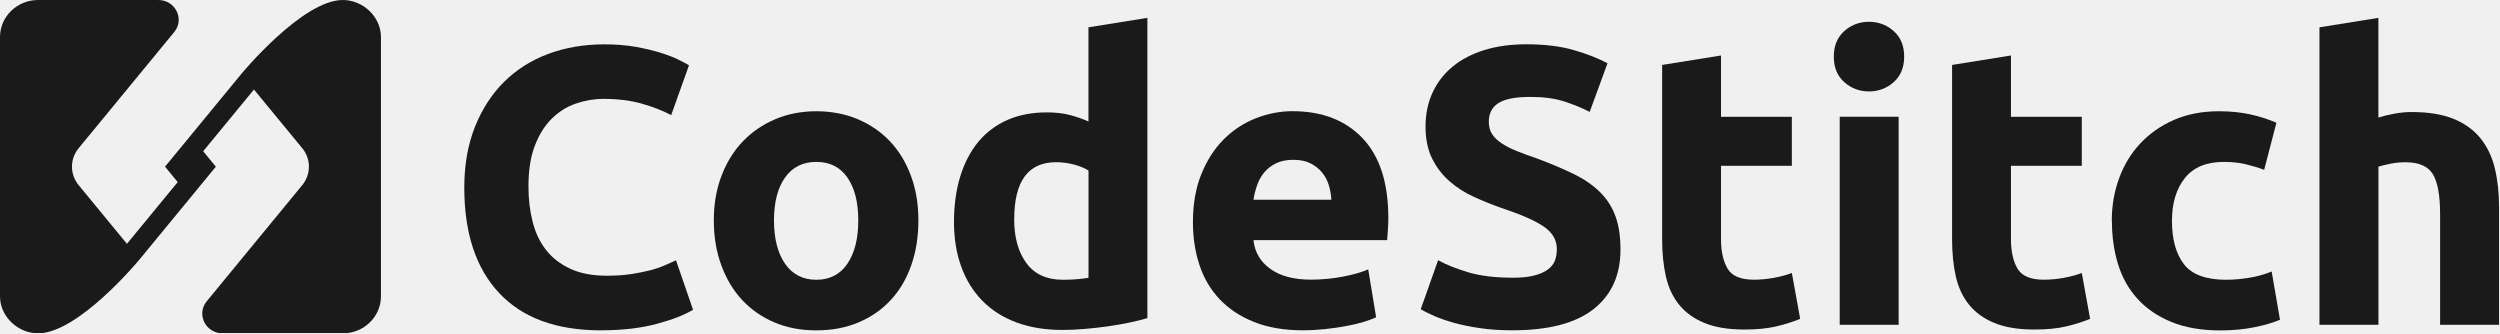
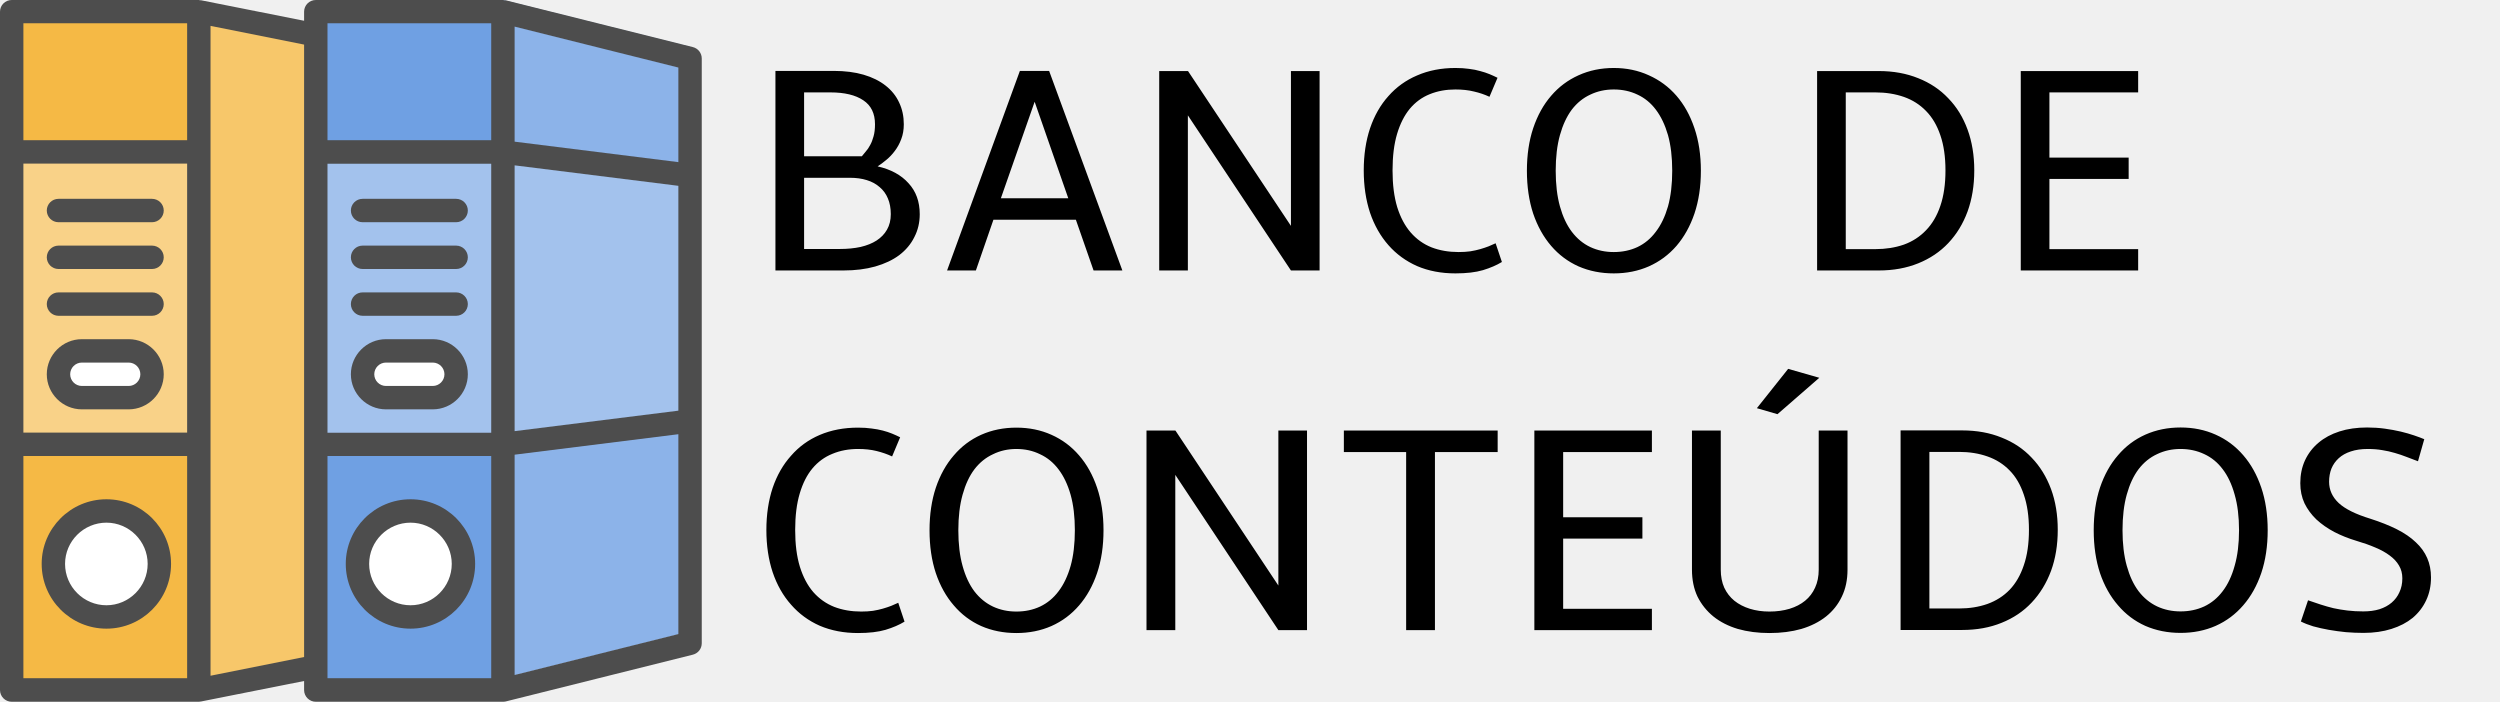
- <svg xmlns="http://www.w3.org/2000/svg" width="210" height="28" viewBox="0 0 210 28" fill="none">
-   <g clip-path="url(#clip0_0_383)">
-     <mask id="mask0_0_383" style="mask-type:luminance" maskUnits="userSpaceOnUse" x="0" y="0" width="210" height="28">
-       <path d="M210 0H0V28H210V0Z" fill="white" />
-     </mask>
-     <g mask="url(#mask0_0_383)">
-       <path d="M28.796 0C25.391 0 20.262 6.22 20.262 6.22L15.998 11.405L13.863 14L14.928 15.295L10.663 20.48L6.609 15.555C5.859 14.645 5.859 13.355 6.609 12.445L14.633 2.695C15.528 1.61 14.733 0 13.298 0H3.2C1.435 0 0 1.395 0 3.11V24.89C0 26.61 1.525 28 3.2 28C6.604 28 11.733 21.78 11.733 21.78L15.998 16.595L18.132 14L17.067 12.705L21.332 7.52L25.386 12.445C26.136 13.355 26.136 14.645 25.386 15.555L17.367 25.305C16.472 26.39 17.267 28 18.702 28H28.8C30.565 28 32 26.605 32 24.89V3.11C32 1.39 30.475 0 28.8 0H28.796Z" fill="#1A1A1A" />
-       <path d="M50.495 27.75C46.75 27.75 43.9 26.71 41.94 24.625C39.98 22.545 39 19.59 39 15.755C39 13.85 39.3 12.15 39.895 10.655C40.495 9.16 41.31 7.895 42.355 6.865C43.395 5.835 44.635 5.055 46.075 4.52C47.515 3.99 49.075 3.725 50.76 3.725C51.735 3.725 52.62 3.795 53.42 3.94C54.215 4.085 54.915 4.25 55.515 4.44C56.115 4.63 56.61 4.82 57.01 5.02C57.41 5.22 57.695 5.375 57.875 5.485L56.38 9.67C55.67 9.295 54.845 8.97 53.905 8.705C52.965 8.44 51.895 8.305 50.7 8.305C49.905 8.305 49.12 8.44 48.355 8.705C47.59 8.97 46.915 9.4 46.33 9.985C45.745 10.57 45.27 11.33 44.92 12.26C44.565 13.19 44.39 14.32 44.39 15.65C44.39 16.715 44.505 17.705 44.74 18.625C44.97 19.545 45.35 20.335 45.87 21C46.39 21.665 47.07 22.19 47.915 22.58C48.755 22.97 49.775 23.16 50.97 23.16C51.725 23.16 52.4 23.115 52.995 23.025C53.595 22.935 54.125 22.83 54.59 22.71C55.055 22.59 55.465 22.45 55.82 22.295C56.175 22.14 56.495 21.995 56.785 21.865L58.215 26.02C57.485 26.465 56.455 26.86 55.125 27.215C53.795 27.57 52.255 27.745 50.505 27.745L50.495 27.75Z" fill="#1A1A1A" />
-       <path d="M77.145 18.515C77.145 19.89 76.945 21.145 76.545 22.285C76.145 23.425 75.57 24.4 74.815 25.21C74.06 26.02 73.16 26.645 72.105 27.085C71.055 27.53 69.875 27.75 68.565 27.75C67.255 27.75 66.11 27.53 65.06 27.085C64.005 26.64 63.105 26.015 62.35 25.21C61.595 24.4 61.01 23.425 60.59 22.285C60.17 21.145 59.96 19.89 59.96 18.515C59.96 17.14 60.175 15.89 60.61 14.76C61.04 13.63 61.64 12.665 62.405 11.87C63.17 11.075 64.075 10.455 65.13 10.01C66.18 9.565 67.33 9.345 68.57 9.345C69.81 9.345 70.99 9.565 72.045 10.01C73.095 10.455 74 11.075 74.755 11.87C75.51 12.665 76.095 13.63 76.515 14.76C76.935 15.89 77.145 17.14 77.145 18.515ZM72.095 18.515C72.095 16.985 71.79 15.785 71.18 14.91C70.57 14.035 69.7 13.6 68.57 13.6C67.44 13.6 66.565 14.035 65.945 14.91C65.325 15.785 65.015 16.985 65.015 18.515C65.015 20.045 65.325 21.255 65.945 22.155C66.565 23.05 67.44 23.5 68.57 23.5C69.7 23.5 70.57 23.05 71.18 22.155C71.79 21.26 72.095 20.045 72.095 18.515Z" fill="#1A1A1A" />
-       <path d="M96.385 26.72C95.94 26.855 95.435 26.98 94.855 27.1C94.28 27.22 93.675 27.325 93.045 27.415C92.415 27.505 91.77 27.575 91.12 27.63C90.465 27.685 89.84 27.715 89.24 27.715C87.8 27.715 86.515 27.505 85.385 27.085C84.255 26.665 83.305 26.06 82.53 25.275C81.755 24.49 81.16 23.535 80.75 22.415C80.34 21.295 80.135 20.04 80.135 18.645C80.135 17.25 80.31 15.95 80.665 14.805C81.02 13.665 81.53 12.695 82.195 11.895C82.86 11.1 83.675 10.49 84.635 10.07C85.6 9.65 86.7 9.44 87.94 9.44C88.625 9.44 89.24 9.505 89.785 9.64C90.325 9.775 90.875 9.96 91.43 10.205V2.295L96.38 1.5V26.72H96.385ZM85.19 18.415C85.19 19.945 85.535 21.175 86.22 22.105C86.905 23.035 87.925 23.5 89.275 23.5C89.72 23.5 90.13 23.485 90.505 23.45C90.88 23.415 91.19 23.38 91.435 23.335V14.325C91.125 14.125 90.72 13.96 90.225 13.825C89.725 13.69 89.22 13.625 88.715 13.625C86.365 13.625 85.195 15.22 85.195 18.41L85.19 18.415Z" fill="#1A1A1A" />
-       <path d="M100.205 18.68C100.205 17.13 100.445 15.77 100.92 14.61C101.395 13.445 102.02 12.48 102.8 11.7C103.575 10.925 104.465 10.34 105.475 9.94C106.485 9.54 107.52 9.34 108.58 9.34C111.06 9.34 113.02 10.1 114.46 11.615C115.9 13.135 116.62 15.365 116.62 18.31C116.62 18.6 116.61 18.915 116.585 19.255C116.565 19.6 116.54 19.905 116.52 20.17H105.29C105.4 21.19 105.875 21.995 106.72 22.595C107.56 23.195 108.69 23.49 110.11 23.49C111.02 23.49 111.91 23.405 112.785 23.24C113.66 23.075 114.375 22.87 114.93 22.625L115.595 26.645C115.33 26.78 114.975 26.91 114.53 27.045C114.085 27.18 113.595 27.295 113.05 27.395C112.505 27.495 111.925 27.58 111.305 27.645C110.685 27.71 110.065 27.745 109.445 27.745C107.87 27.745 106.505 27.51 105.34 27.045C104.175 26.58 103.215 25.945 102.45 25.135C101.685 24.325 101.12 23.37 100.755 22.26C100.39 21.155 100.205 19.955 100.205 18.67V18.68ZM111.835 16.785C111.815 16.365 111.74 15.955 111.62 15.555C111.5 15.155 111.31 14.8 111.055 14.49C110.8 14.18 110.48 13.925 110.09 13.725C109.7 13.525 109.22 13.425 108.645 13.425C108.07 13.425 107.615 13.52 107.215 13.705C106.815 13.895 106.485 14.145 106.22 14.455C105.955 14.765 105.75 15.125 105.605 15.535C105.46 15.945 105.355 16.36 105.29 16.78H111.835V16.785Z" fill="#1A1A1A" />
-       <path d="M127.055 23.33C127.785 23.33 128.39 23.27 128.865 23.145C129.34 23.025 129.725 22.855 130.01 22.645C130.3 22.435 130.495 22.185 130.61 21.895C130.72 21.605 130.775 21.285 130.775 20.93C130.775 20.175 130.42 19.55 129.71 19.055C129 18.555 127.78 18.02 126.055 17.445C125.3 17.18 124.55 16.875 123.795 16.53C123.04 16.185 122.365 15.755 121.77 15.235C121.17 14.715 120.685 14.085 120.31 13.34C119.935 12.6 119.745 11.695 119.745 10.63C119.745 9.565 119.945 8.61 120.345 7.755C120.745 6.9 121.31 6.175 122.04 5.58C122.77 4.98 123.655 4.525 124.7 4.2C125.74 3.88 126.915 3.72 128.22 3.72C129.77 3.72 131.11 3.885 132.24 4.22C133.37 4.55 134.3 4.92 135.03 5.315L133.535 9.4C132.89 9.07 132.18 8.775 131.39 8.52C130.605 8.265 129.655 8.14 128.55 8.14C127.31 8.14 126.42 8.31 125.875 8.655C125.33 9 125.06 9.525 125.06 10.235C125.06 10.655 125.16 11.01 125.36 11.3C125.56 11.59 125.84 11.85 126.205 12.08C126.57 12.315 126.99 12.525 127.465 12.71C127.94 12.9 128.465 13.09 129.045 13.29C130.24 13.735 131.28 14.17 132.17 14.605C133.055 15.035 133.79 15.54 134.38 16.115C134.965 16.69 135.405 17.365 135.69 18.14C135.98 18.915 136.12 19.855 136.12 20.965C136.12 23.115 135.365 24.78 133.86 25.965C132.355 27.15 130.085 27.745 127.05 27.745C126.03 27.745 125.11 27.685 124.29 27.56C123.47 27.44 122.745 27.29 122.115 27.11C121.485 26.935 120.94 26.745 120.485 26.545C120.03 26.345 119.65 26.16 119.34 25.98L120.8 21.86C121.485 22.235 122.335 22.575 123.34 22.875C124.345 23.175 125.585 23.325 127.045 23.325L127.055 23.33Z" fill="#1A1A1A" />
-       <path d="M139.615 5.455L144.565 4.66V9.81H150.515V13.93H144.565V20.075C144.565 21.115 144.75 21.945 145.115 22.565C145.48 23.185 146.215 23.495 147.325 23.495C147.855 23.495 148.405 23.445 148.97 23.345C149.535 23.245 150.05 23.105 150.515 22.93L151.215 26.785C150.615 27.03 149.95 27.24 149.22 27.415C148.49 27.59 147.59 27.68 146.53 27.68C145.18 27.68 144.06 27.495 143.175 27.13C142.29 26.765 141.58 26.255 141.05 25.6C140.52 24.945 140.145 24.155 139.935 23.225C139.725 22.295 139.62 21.265 139.62 20.135V5.455H139.615Z" fill="#1A1A1A" />
-       <path d="M159.95 4.755C159.95 5.665 159.655 6.38 159.07 6.9C158.485 7.42 157.79 7.68 156.995 7.68C156.2 7.68 155.505 7.42 154.92 6.9C154.335 6.38 154.04 5.665 154.04 4.755C154.04 3.845 154.335 3.135 154.92 2.61C155.505 2.09 156.2 1.83 156.995 1.83C157.79 1.83 158.485 2.09 159.07 2.61C159.655 3.13 159.95 3.845 159.95 4.755ZM159.485 27.285H154.535V9.805H159.485V27.285Z" fill="#1A1A1A" />
-       <path d="M163.97 5.455L168.92 4.66V9.81H174.87V13.93H168.92V20.075C168.92 21.115 169.105 21.945 169.47 22.565C169.835 23.185 170.57 23.495 171.68 23.495C172.21 23.495 172.76 23.445 173.325 23.345C173.89 23.245 174.405 23.105 174.87 22.93L175.57 26.785C174.97 27.03 174.305 27.24 173.575 27.415C172.845 27.59 171.945 27.68 170.885 27.68C169.535 27.68 168.415 27.495 167.53 27.13C166.645 26.765 165.935 26.255 165.405 25.6C164.875 24.945 164.5 24.155 164.29 23.225C164.08 22.295 163.975 21.265 163.975 20.135V5.455H163.97Z" fill="#1A1A1A" />
-       <path d="M177.39 18.545C177.39 17.28 177.595 16.09 178.005 14.975C178.415 13.855 179.005 12.88 179.785 12.05C180.56 11.22 181.5 10.56 182.61 10.075C183.72 9.59 184.98 9.345 186.4 9.345C187.33 9.345 188.185 9.43 188.96 9.595C189.735 9.76 190.49 10 191.22 10.31L190.19 14.265C189.725 14.09 189.215 13.935 188.66 13.8C188.105 13.665 187.485 13.6 186.8 13.6C185.34 13.6 184.245 14.055 183.525 14.96C182.805 15.87 182.445 17.065 182.445 18.55C182.445 20.125 182.785 21.34 183.46 22.205C184.135 23.07 185.315 23.5 187 23.5C187.6 23.5 188.24 23.445 188.925 23.335C189.61 23.225 190.245 23.045 190.82 22.805L191.52 26.86C190.945 27.105 190.225 27.315 189.36 27.49C188.495 27.665 187.545 27.755 186.505 27.755C184.91 27.755 183.535 27.515 182.385 27.04C181.235 26.565 180.285 25.915 179.545 25.095C178.8 24.275 178.26 23.305 177.915 22.19C177.57 21.07 177.4 19.86 177.4 18.55L177.39 18.545Z" fill="#1A1A1A" />
-       <path d="M194.835 27.285V2.295L199.785 1.5V9.875C200.12 9.765 200.545 9.66 201.065 9.56C201.585 9.46 202.09 9.41 202.575 9.41C203.995 9.41 205.17 9.605 206.115 9.99C207.055 10.38 207.81 10.925 208.375 11.635C208.94 12.345 209.34 13.185 209.57 14.16C209.805 15.135 209.92 16.22 209.92 17.415V27.285H204.97V18.015C204.97 16.42 204.765 15.29 204.355 14.625C203.945 13.96 203.185 13.63 202.08 13.63C201.635 13.63 201.22 13.67 200.835 13.745C200.445 13.825 200.1 13.905 199.79 13.995V27.285H194.84H194.835Z" fill="#1A1A1A" />
-     </g>
+ <svg xmlns="http://www.w3.org/2000/svg" version="1.2" viewBox="0 0 1710 480" width="1710" height="480">
+   <style>
+ 		.s0 { fill: #f5b945 } 
+ 		.s1 { fill: #f7c76a } 
+ 		.s2 { fill: #ffffff } 
+ 		.s3 { fill: #f9d288 } 
+ 		.s4 { fill: #6fa0e3 } 
+ 		.s5 { fill: #a3c2ed } 
+ 		.s6 { fill: #8cb3e9 } 
+ 		.s7 { fill: #4d4d4d } 
+ 		.s8 { fill: #000000 } 
+ 	</style>
+   <path id="Layer" class="s0" d="m8 8h128v464h-128z" />
+   <path id="Layer" class="s1" d="m216 456l-80 16v-464l80 16z" />
+   <path id="Layer" class="s2" d="m72.7 422c-20 0-36.2-16.2-36.2-36.2 0-20.1 16.2-36.3 36.2-36.3 20.1 0 36.3 16.2 36.3 36.3 0 20-16.2 36.2-36.3 36.2z" />
+   <path id="Layer" class="s3" d="m8 104h128v200h-128z" />
+   <path id="Layer" class="s2" d="m88 272h-32c-8.8 0-16-7.2-16-16 0-8.8 7.2-16 16-16h32c8.8 0 16 7.2 16 16 0 8.8-7.2 16-16 16z" />
+   <path id="Layer" class="s4" d="m216 8h128v464h-128z" />
+   <path id="Layer" class="s2" d="m280.7 422c-20 0-36.2-16.2-36.2-36.2 0-20.1 16.2-36.3 36.2-36.3 20.1 0 36.3 16.2 36.3 36.3 0 20-16.2 36.2-36.3 36.2z" />
+   <path id="Layer" class="s5" d="m216 104h128v200h-128z" />
+   <path id="Layer" class="s2" d="m296 272h-32c-8.8 0-16-7.2-16-16 0-8.8 7.2-16 16-16h32c8.8 0 16 7.2 16 16 0 8.8-7.2 16-16 16z" />
+   <path id="Layer" class="s6" d="m472 432l-128 32v-464l128 32z" />
+   <path id="Layer" class="s5" d="m472 288l-128 16v-200l128 16z" />
+   <g id="Layer">
+     <path id="Layer" fill-rule="evenodd" class="s7" d="m117 385.7c0 24.5-19.8 44.3-44.2 44.3-24.4 0-44.3-19.8-44.3-44.3 0-24.4 19.9-44.2 44.3-44.2 24.4 0 44.2 19.8 44.2 44.2zm-16 0c0-15.5-12.7-28.2-28.2-28.2-15.6 0-28.3 12.7-28.3 28.2 0 15.6 12.7 28.3 28.3 28.3 15.5 0 28.2-12.7 28.2-28.3z" />
+     <path id="Layer" class="s7" d="m104 136h-64c-4.4 0-8 3.6-8 8 0 4.4 3.6 8 8 8h64c4.4 0 8-3.6 8-8 0-4.4-3.6-8-8-8z" />
+     <path id="Layer" class="s7" d="m104 168h-64c-4.4 0-8 3.6-8 8 0 4.4 3.6 8 8 8h64c4.4 0 8-3.6 8-8 0-4.4-3.6-8-8-8z" />
+     <path id="Layer" class="s7" d="m104 200h-64c-4.4 0-8 3.6-8 8 0 4.4 3.6 8 8 8h64c4.4 0 8-3.6 8-8 0-4.4-3.6-8-8-8z" />
+     <path id="Layer" fill-rule="evenodd" class="s7" d="m112 256c0 13.2-10.8 24-24 24h-32c-13.2 0-24-10.8-24-24 0-13.2 10.8-24 24-24h32c13.2 0 24 10.8 24 24zm-16 0c0-4.4-3.6-8-8-8h-32c-4.4 0-8 3.6-8 8 0 4.4 3.6 8 8 8h32c4.4 0 8-3.6 8-8z" />
+     <path id="Layer" fill-rule="evenodd" class="s7" d="m325 385.7c0 24.5-19.8 44.3-44.2 44.3-24.4 0-44.3-19.8-44.3-44.3 0-24.4 19.9-44.2 44.3-44.2 24.4 0 44.2 19.8 44.2 44.2zm-16 0c0-15.5-12.7-28.2-28.2-28.2-15.6 0-28.3 12.7-28.3 28.2 0 15.6 12.7 28.3 28.3 28.3 15.5 0 28.2-12.7 28.2-28.3z" />
+     <path id="Layer" class="s7" d="m312 136h-64c-4.4 0-8 3.6-8 8 0 4.4 3.6 8 8 8h64c4.4 0 8-3.6 8-8 0-4.4-3.6-8-8-8z" />
+     <path id="Layer" class="s7" d="m312 168h-64c-4.4 0-8 3.6-8 8 0 4.4 3.6 8 8 8h64c4.4 0 8-3.6 8-8 0-4.4-3.6-8-8-8z" />
+     <path id="Layer" class="s7" d="m312 200h-64c-4.4 0-8 3.6-8 8 0 4.4 3.6 8 8 8h64c4.4 0 8-3.6 8-8 0-4.4-3.6-8-8-8z" />
+     <path id="Layer" fill-rule="evenodd" class="s7" d="m320 256c0 13.2-10.8 24-24 24h-32c-13.2 0-24-10.8-24-24 0-13.2 10.8-24 24-24h32c13.2 0 24 10.8 24 24zm-16 0c0-4.4-3.6-8-8-8h-32c-4.4 0-8 3.6-8 8 0 4.4 3.6 8 8 8h32c4.4 0 8-3.6 8-8z" />
+     <path id="Layer" fill-rule="evenodd" class="s7" d="m480 40v400c0 3.7-2.5 6.9-6.1 7.8l-128 32q-0.9 0.2-1.9 0.2h-128c-4.4 0-8-3.6-8-8v-6.2l-70.4 14q-0.8 0.2-1.6 0.2h-128c-4.4 0-8-3.6-8-8v-464c0-4.4 3.6-8 8-8h128c0.3 0 0.6 0.1 0.9 0.2 0.2 0 0.4-0.1 0.7 0l70.4 14v-6.2c0-4.4 3.6-8 8-8h128c0.4 0 0.7 0.2 1.1 0.2 0.3 0.1 0.6 0 0.8 0l128 32c3.6 0.9 6.1 4.1 6.1 7.8zm-256 256h112v-184h-112zm128-1.1l112-14v-153.8l-112-14zm112-248.7l-112-28v78.7l112 14zm-240 49.7h112v-80h-112zm-208 200h112v-184h-112zm0-280v80h112v-80zm0 448h112v-152h-112zm192-14.5v-418.9l-64-12.8v444.5zm16 14.5h112v-152h-112zm240-30.2v-136.7l-112 14v150.7z" />
+     <path id="BANCO DE CONTEÚDOS" class="s8" aria-label="BANCO DE CONTEÚDOS" d="m530.4 185v-136.5h39.9q11.5 0 20.4 2.6 8.9 2.6 15.1 7.5 6.1 4.8 9.2 11.5 3.2 6.7 3.2 14.9 0 5.7-1.8 10.3-1.7 4.5-4.4 8-2.6 3.5-5.8 6.1-3.1 2.6-5.9 4.4 13.6 3.1 21.1 11.5 7.7 8.3 7.7 21.2 0 8.6-3.7 15.7-3.5 7.1-10.3 12.3-6.7 5-16.5 7.8-9.6 2.7-21.7 2.7zm50.9-63.4h-31.3v48.7h24.5q7.8 0 14.2-1.4 6.4-1.5 10.9-4.4 4.6-3 7.1-7.4 2.6-4.5 2.6-10.6 0-6.2-2-10.8-1.9-4.6-5.6-7.7-3.6-3.2-8.8-4.8-5.1-1.6-11.6-1.6zm-13.3-58.4h-18v43.7h39.5q1.3-1.6 2.8-3.4 1.6-1.8 2.9-4.3 1.4-2.5 2.3-5.9 1-3.4 1-8.3 0-11.1-8-16.4-8-5.4-22.5-5.4zm180 121.8l-12.1-34.7h-56.4l-12 34.7h-19.7l49.8-136.5h20l50.1 136.5zm-40.3-115.4l-23.1 66h46.1zm85.2 115.4v-136.4h19.6v0.1l0.1-0.1 70.4 105.9v-105.9h19.6v136.4h-19.6l-70.5-106.1v106.1zm139.9-68.4q0-15.9 4.3-28.8 4.4-13 12.6-22.1 8.1-9.2 19.6-14.1 11.7-5.1 26.2-5.1 5.2 0 9.3 0.6 4.2 0.5 7.6 1.5 3.5 0.9 6.4 2.1 2.9 1.2 5.5 2.5l-5.5 13q-4.9-2.3-10.6-3.6-5.6-1.4-12.7-1.4-9.6 0-17.5 3.2-8 3.2-13.7 10-5.6 6.8-8.7 17.2-3.1 10.4-3.1 25 0 14.5 3.2 25.1 3.3 10.5 9.2 17.3 6 6.9 14.3 10.2 8.3 3.2 18.5 3.2 4.4 0 8-0.5 3.7-0.6 6.8-1.5 3.1-0.9 5.7-1.9 2.6-1.1 4.8-2.1l4.3 12.8q-5.4 3.3-13 5.6-7.5 2.2-18.8 2.2-14.5 0-26.2-5-11.5-5.1-19.6-14.3-8.2-9.3-12.6-22.2-4.3-13.1-4.3-28.9zm111.6 0.2q0-16.2 4.3-29.1 4.4-13.1 12.3-22.2 7.8-9.1 18.7-14 11-5 24.1-5 13.1 0 24 5 11 4.9 18.9 14 7.9 9.1 12.3 22.2 4.4 12.9 4.4 29.1 0 16.2-4.4 29.3-4.4 12.9-12.3 22.1-7.9 9.1-18.9 14-10.9 4.8-24 4.8-13.1 0-24.1-4.8-10.9-4.9-18.7-14-7.9-9.2-12.3-22.1-4.3-13.1-4.3-29.3zm19.7 0q0 13.9 2.9 24.4 2.9 10.4 8.1 17.3 5.3 7 12.7 10.5 7.3 3.4 16 3.4 8.9 0 16.2-3.4 7.4-3.5 12.6-10.5 5.3-6.9 8.3-17.3 2.9-10.5 2.9-24.4 0-14-2.9-24.4-3-10.4-8.3-17.4-5.2-6.9-12.6-10.3-7.3-3.5-16.2-3.5-8.7 0-16 3.5-7.4 3.4-12.7 10.3-5.2 7-8.1 17.4-2.9 10.4-2.9 24.4zm178.8 68.2v-136.4h42.2q14.9 0 27 4.9 12.1 4.8 20.5 13.7 8.6 8.8 13.2 21.4 4.6 12.5 4.6 28 0 15.4-4.6 28.1-4.6 12.5-13.2 21.6-8.4 8.9-20.5 13.8-12.1 4.9-27 4.9zm39.9-121.8h-20.3v107.2h20.3q10.6 0 19.5-3.1 8.8-3.2 15.1-9.8 6.4-6.6 9.8-16.7 3.5-10.2 3.5-24.2 0-14-3.5-24.1-3.4-10.1-9.8-16.6-6.3-6.5-15.1-9.6-8.9-3.1-19.5-3.1zm179.7 121.8h-80.3v-136.4h80.3v14.6h-60.7v44.6h54.2v14.6h-54.2v48h60.7zm-938.3 177.5q0-15.8 4.3-28.8 4.4-12.9 12.6-22 8.1-9.3 19.6-14.2 11.7-5 26.2-5 5.2 0 9.3 0.6 4.2 0.5 7.6 1.4 3.5 0.9 6.4 2.1 2.9 1.2 5.5 2.5l-5.5 13.1q-4.9-2.3-10.6-3.7-5.6-1.4-12.7-1.4-9.6 0-17.5 3.3-8 3.2-13.7 10-5.6 6.7-8.7 17.2-3.1 10.4-3.1 24.9 0 14.6 3.2 25.1 3.3 10.6 9.2 17.4 6 6.8 14.3 10.1 8.3 3.2 18.5 3.2 4.4 0 8-0.5 3.7-0.6 6.8-1.5 3.1-0.9 5.7-1.9 2.6-1.1 4.8-2.1l4.3 12.9q-5.4 3.3-13 5.6-7.5 2.2-18.8 2.2-14.5 0-26.2-5-11.5-5.1-19.6-14.4-8.2-9.2-12.6-22.2-4.3-13-4.3-28.9zm111.6 0.2q0-16.1 4.3-29.1 4.4-13 12.3-22.1 7.8-9.2 18.7-14.1 11-4.9 24.1-4.9 13.1 0 24 4.9 11 4.9 18.9 14.1 7.9 9.1 12.3 22.1 4.4 13 4.4 29.1 0 16.3-4.4 29.3-4.4 13-12.3 22.1-7.9 9.2-18.9 14.1-10.9 4.8-24 4.8-13.1 0-24.1-4.8-10.9-4.9-18.7-14.1-7.9-9.1-12.3-22.1-4.3-13-4.3-29.3zm19.7 0q0 14 2.9 24.4 2.9 10.5 8.1 17.4 5.3 6.9 12.7 10.4 7.3 3.4 16 3.4 8.9 0 16.2-3.4 7.4-3.5 12.6-10.4 5.3-6.9 8.3-17.4 2.9-10.4 2.9-24.4 0-13.9-2.9-24.3-3-10.5-8.3-17.4-5.2-6.9-12.6-10.3-7.3-3.6-16.2-3.6-8.7 0-16 3.6-7.4 3.4-12.7 10.3-5.2 6.9-8.1 17.4-2.9 10.4-2.9 24.3zm128.7 68.3v-136.5h19.7v0.1l0.1-0.1 70.4 106v-106h19.6v136.5h-19.6l-70.5-106.2v106.2zm240.2-121.8h-42.9v121.8h-19.7v-121.8h-42.6v-14.7h105.2zm105.5 121.8h-80.4v-136.5h80.4v14.7h-60.7v44.6h54.2v14.6h-54.2v48h60.7zm114.1-41.4v-95.1h19.7v95.1q0 10.5-3.9 18.5-3.8 8-10.8 13.6-7.1 5.6-16.9 8.5-9.8 2.8-21.8 2.8-11.8 0-21.6-2.8-9.7-2.9-16.7-8.5-6.9-5.6-10.9-13.6-3.8-8-3.8-18.5v-95.1h19.7v95.1q0 7 2.4 12.4 2.5 5.3 6.9 8.9 4.5 3.6 10.6 5.5 6.1 1.9 13.4 1.9 7.5 0 13.8-1.9 6.2-1.9 10.6-5.5 4.4-3.6 6.8-8.9 2.5-5.4 2.5-12.4zm-42.3-110.4l21.4-26.9 21.3 6.1-28.6 24.9zm98.3 151.7v-136.5h42.1q15 0 27 4.9 12.2 4.8 20.6 13.8 8.5 8.8 13.2 21.4 4.6 12.5 4.6 27.9 0 15.5-4.6 28.1-4.7 12.6-13.2 21.6-8.4 9-20.6 13.9-12 4.9-27 4.9zm40-121.8h-20.3v107.1h20.3q10.6 0 19.4-3.1 8.9-3.2 15.2-9.7 6.3-6.6 9.7-16.8 3.5-10.1 3.5-24.2 0-13.9-3.5-24-3.4-10.2-9.7-16.6-6.3-6.5-15.2-9.6-8.8-3.1-19.4-3.1zm92.1 53.6q0-16.2 4.3-29.2 4.4-13 12.3-22.1 7.8-9.2 18.7-14.1 11-4.9 24.1-4.9 13.1 0 24 4.9 11 4.9 18.9 14.1 7.9 9.1 12.3 22.1 4.4 13 4.4 29.2 0 16.2-4.4 29.3-4.4 12.9-12.3 22-7.9 9.2-18.9 14.1-10.9 4.8-24 4.8-13.1 0-24.1-4.8-10.9-4.9-18.7-14.1-7.9-9.1-12.3-22-4.3-13.1-4.3-29.3zm19.7 0q0 13.9 2.9 24.3 2.9 10.5 8.1 17.4 5.3 6.9 12.7 10.4 7.3 3.4 16 3.4 8.8 0 16.2-3.4 7.4-3.5 12.6-10.4 5.3-6.9 8.2-17.4 3-10.4 3-24.3 0-14-3-24.4-2.9-10.5-8.2-17.4-5.2-6.9-12.6-10.3-7.4-3.5-16.2-3.5-8.7 0-16 3.5-7.4 3.4-12.7 10.3-5.2 6.9-8.1 17.4-2.9 10.4-2.9 24.4zm211 32.3q0 8.6-3.3 15.6-3.2 6.9-9.2 12-6 4.9-14.6 7.6-8.5 2.7-19 2.7-6 0-12.1-0.5-6-0.6-11.7-1.6-5.6-1-10.7-2.4-4.9-1.5-8.4-3.3l4.9-14.5q4.2 1.5 8.6 2.9 4.3 1.4 8.8 2.5 4.6 1 9.6 1.6 5 0.6 10.8 0.6 6.2 0 11.1-1.5 4.9-1.6 8.3-4.5 3.5-3 5.3-7.1 2-4.2 2-9.5 0-5-2.3-8.8-2.2-3.8-6.3-6.8-4.1-3.1-9.9-5.5-5.8-2.5-13-4.6-8-2.4-15-6-7-3.7-12.3-8.6-5.1-4.9-8.1-11-2.9-6.2-2.9-13.8 0-8.6 3.2-15.6 3.3-7.1 9.3-12.1 5.9-5 14.3-7.7 8.4-2.7 18.9-2.7 6.3 0 12.1 0.8 5.8 0.8 10.9 2 5 1.2 9.1 2.6 4.1 1.4 7 2.6l-4.3 15.1q-4.1-1.5-7.9-3-3.8-1.5-8-2.7-4-1.2-8.5-1.9-4.5-0.8-10-0.8-6.6 0-11.6 1.7-4.9 1.6-8.2 4.6-3.3 3-5 7.1-1.6 4.1-1.6 9 0 8.4 6.6 14.6 6.6 6.1 21.6 10.7 10.3 3.3 18.1 7.2 7.9 4 13 8.9 5.2 4.8 7.8 10.8 2.6 5.9 2.6 13.3z" />
  </g>
-   <defs>
-     <clipPath id="clip0_0_383">
-       <rect width="210" height="28" fill="white" />
-     </clipPath>
-   </defs>
</svg>
